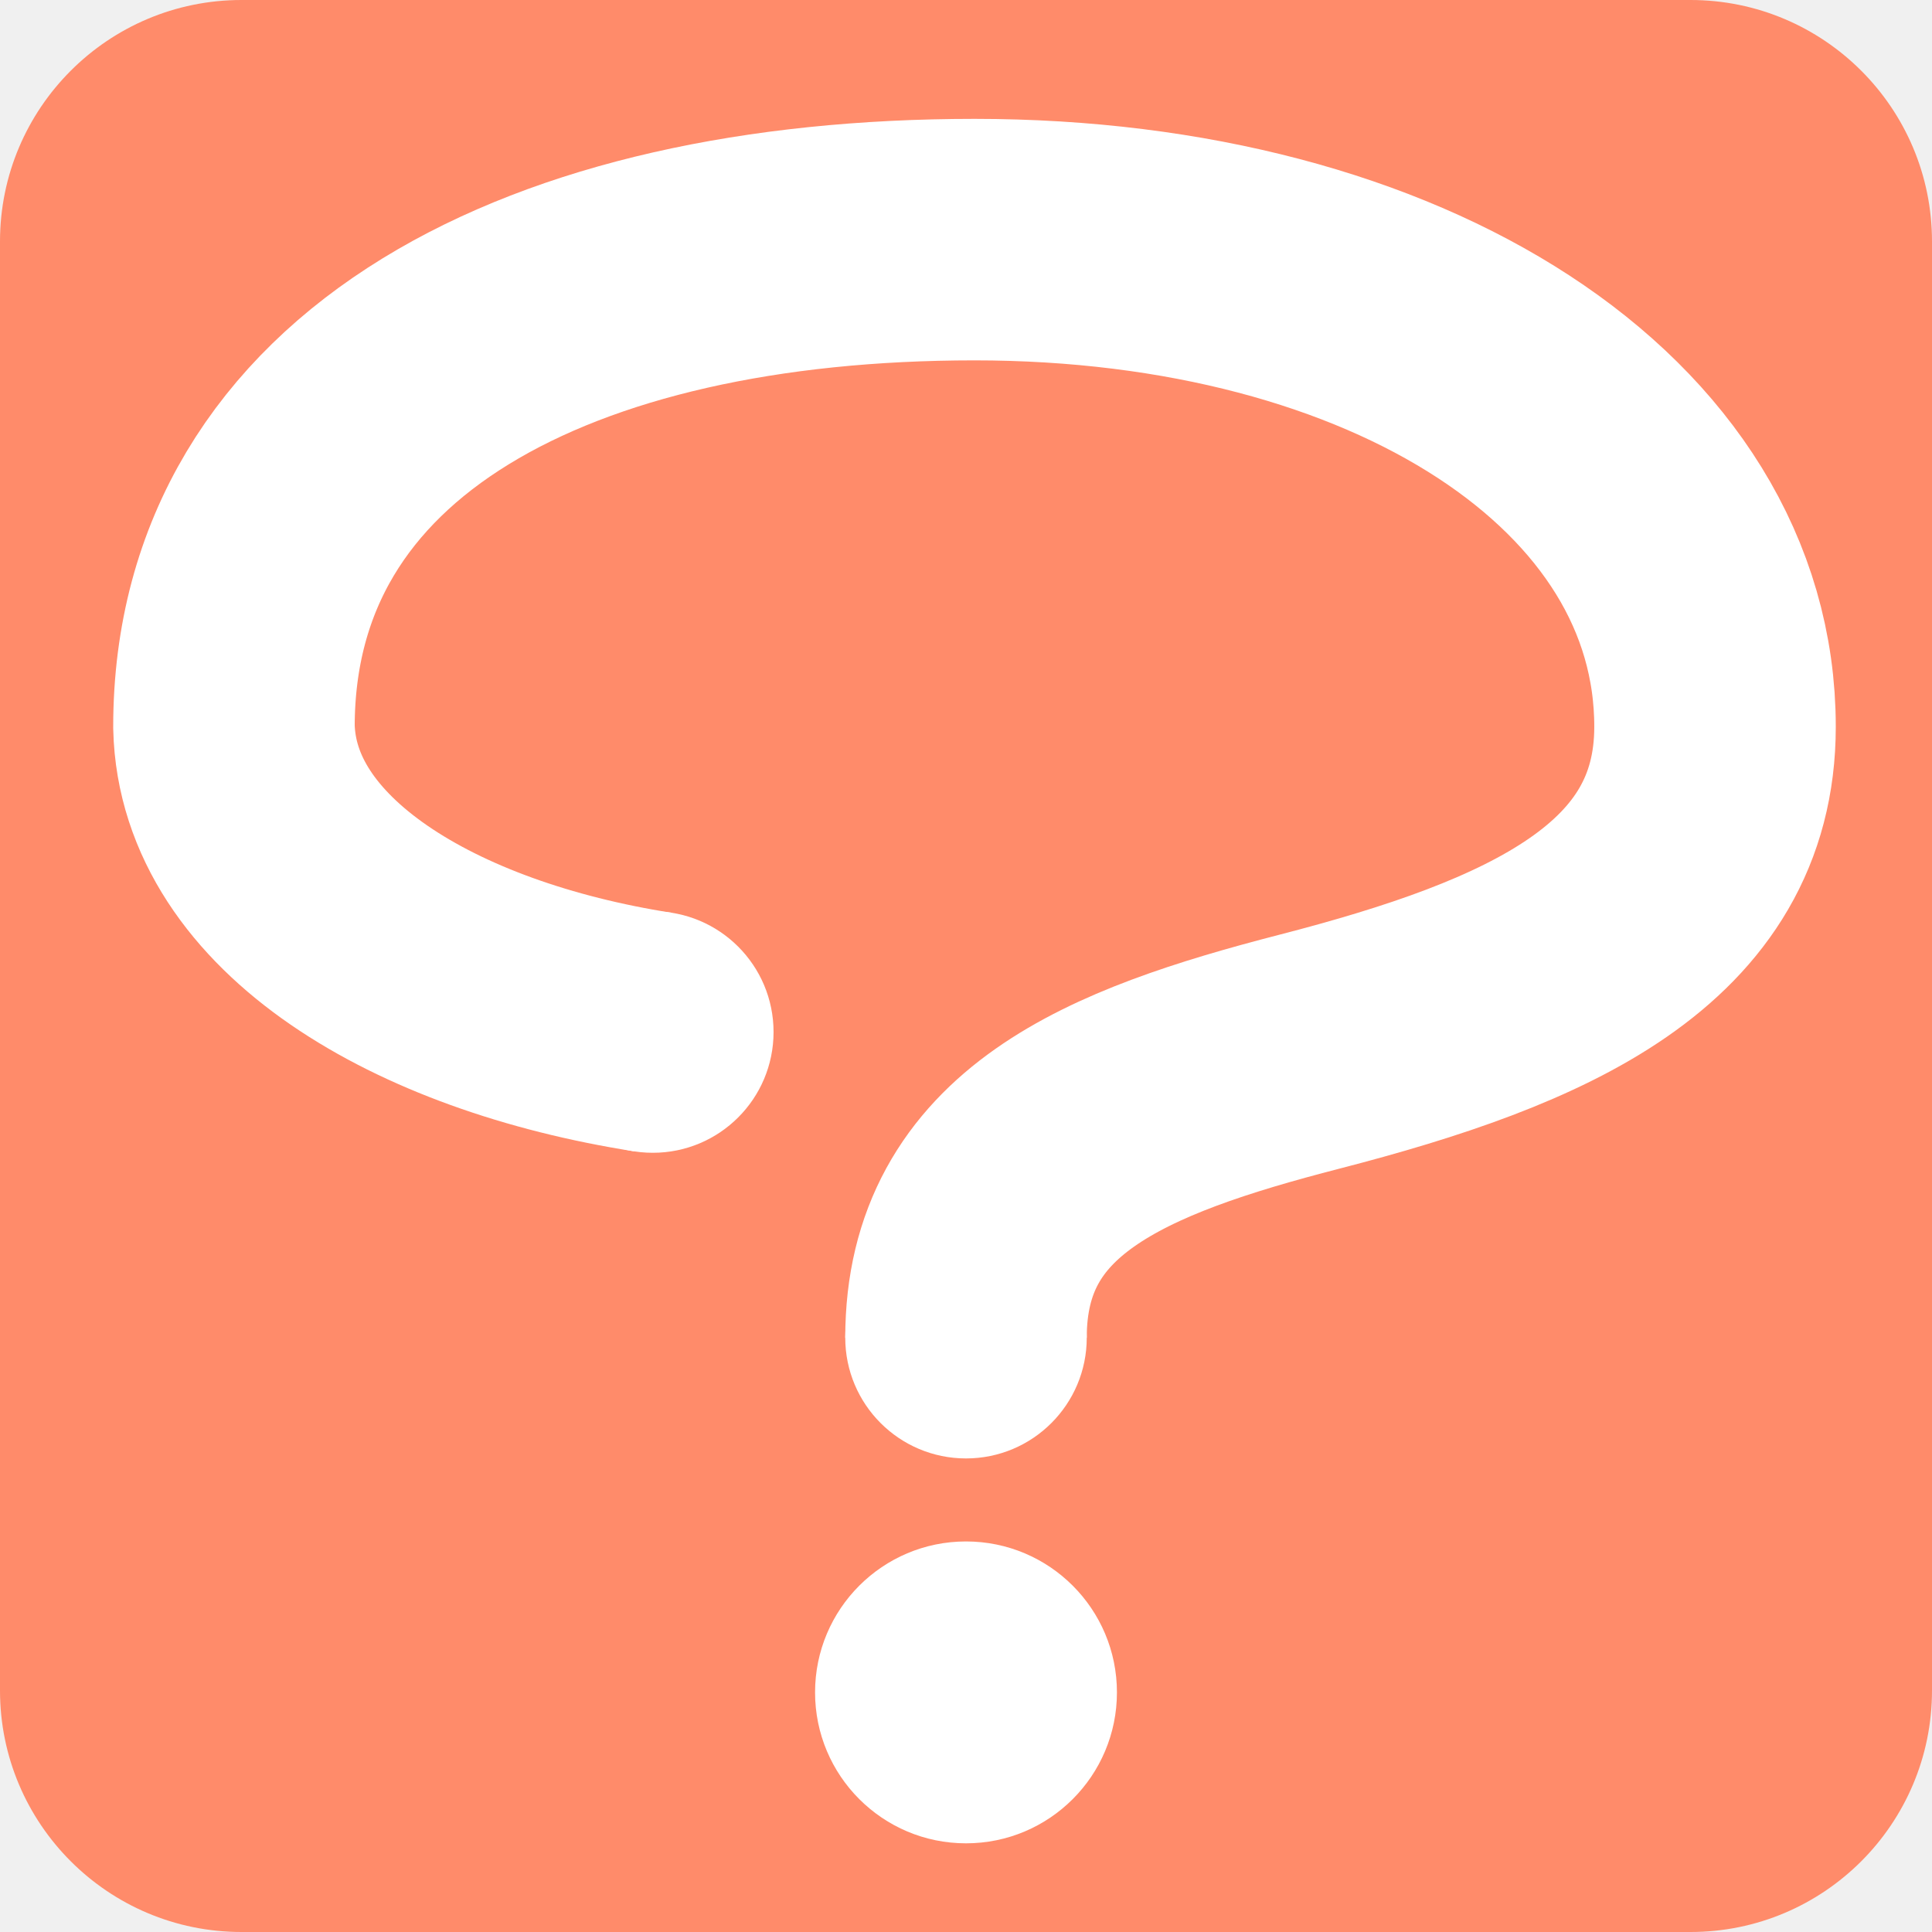
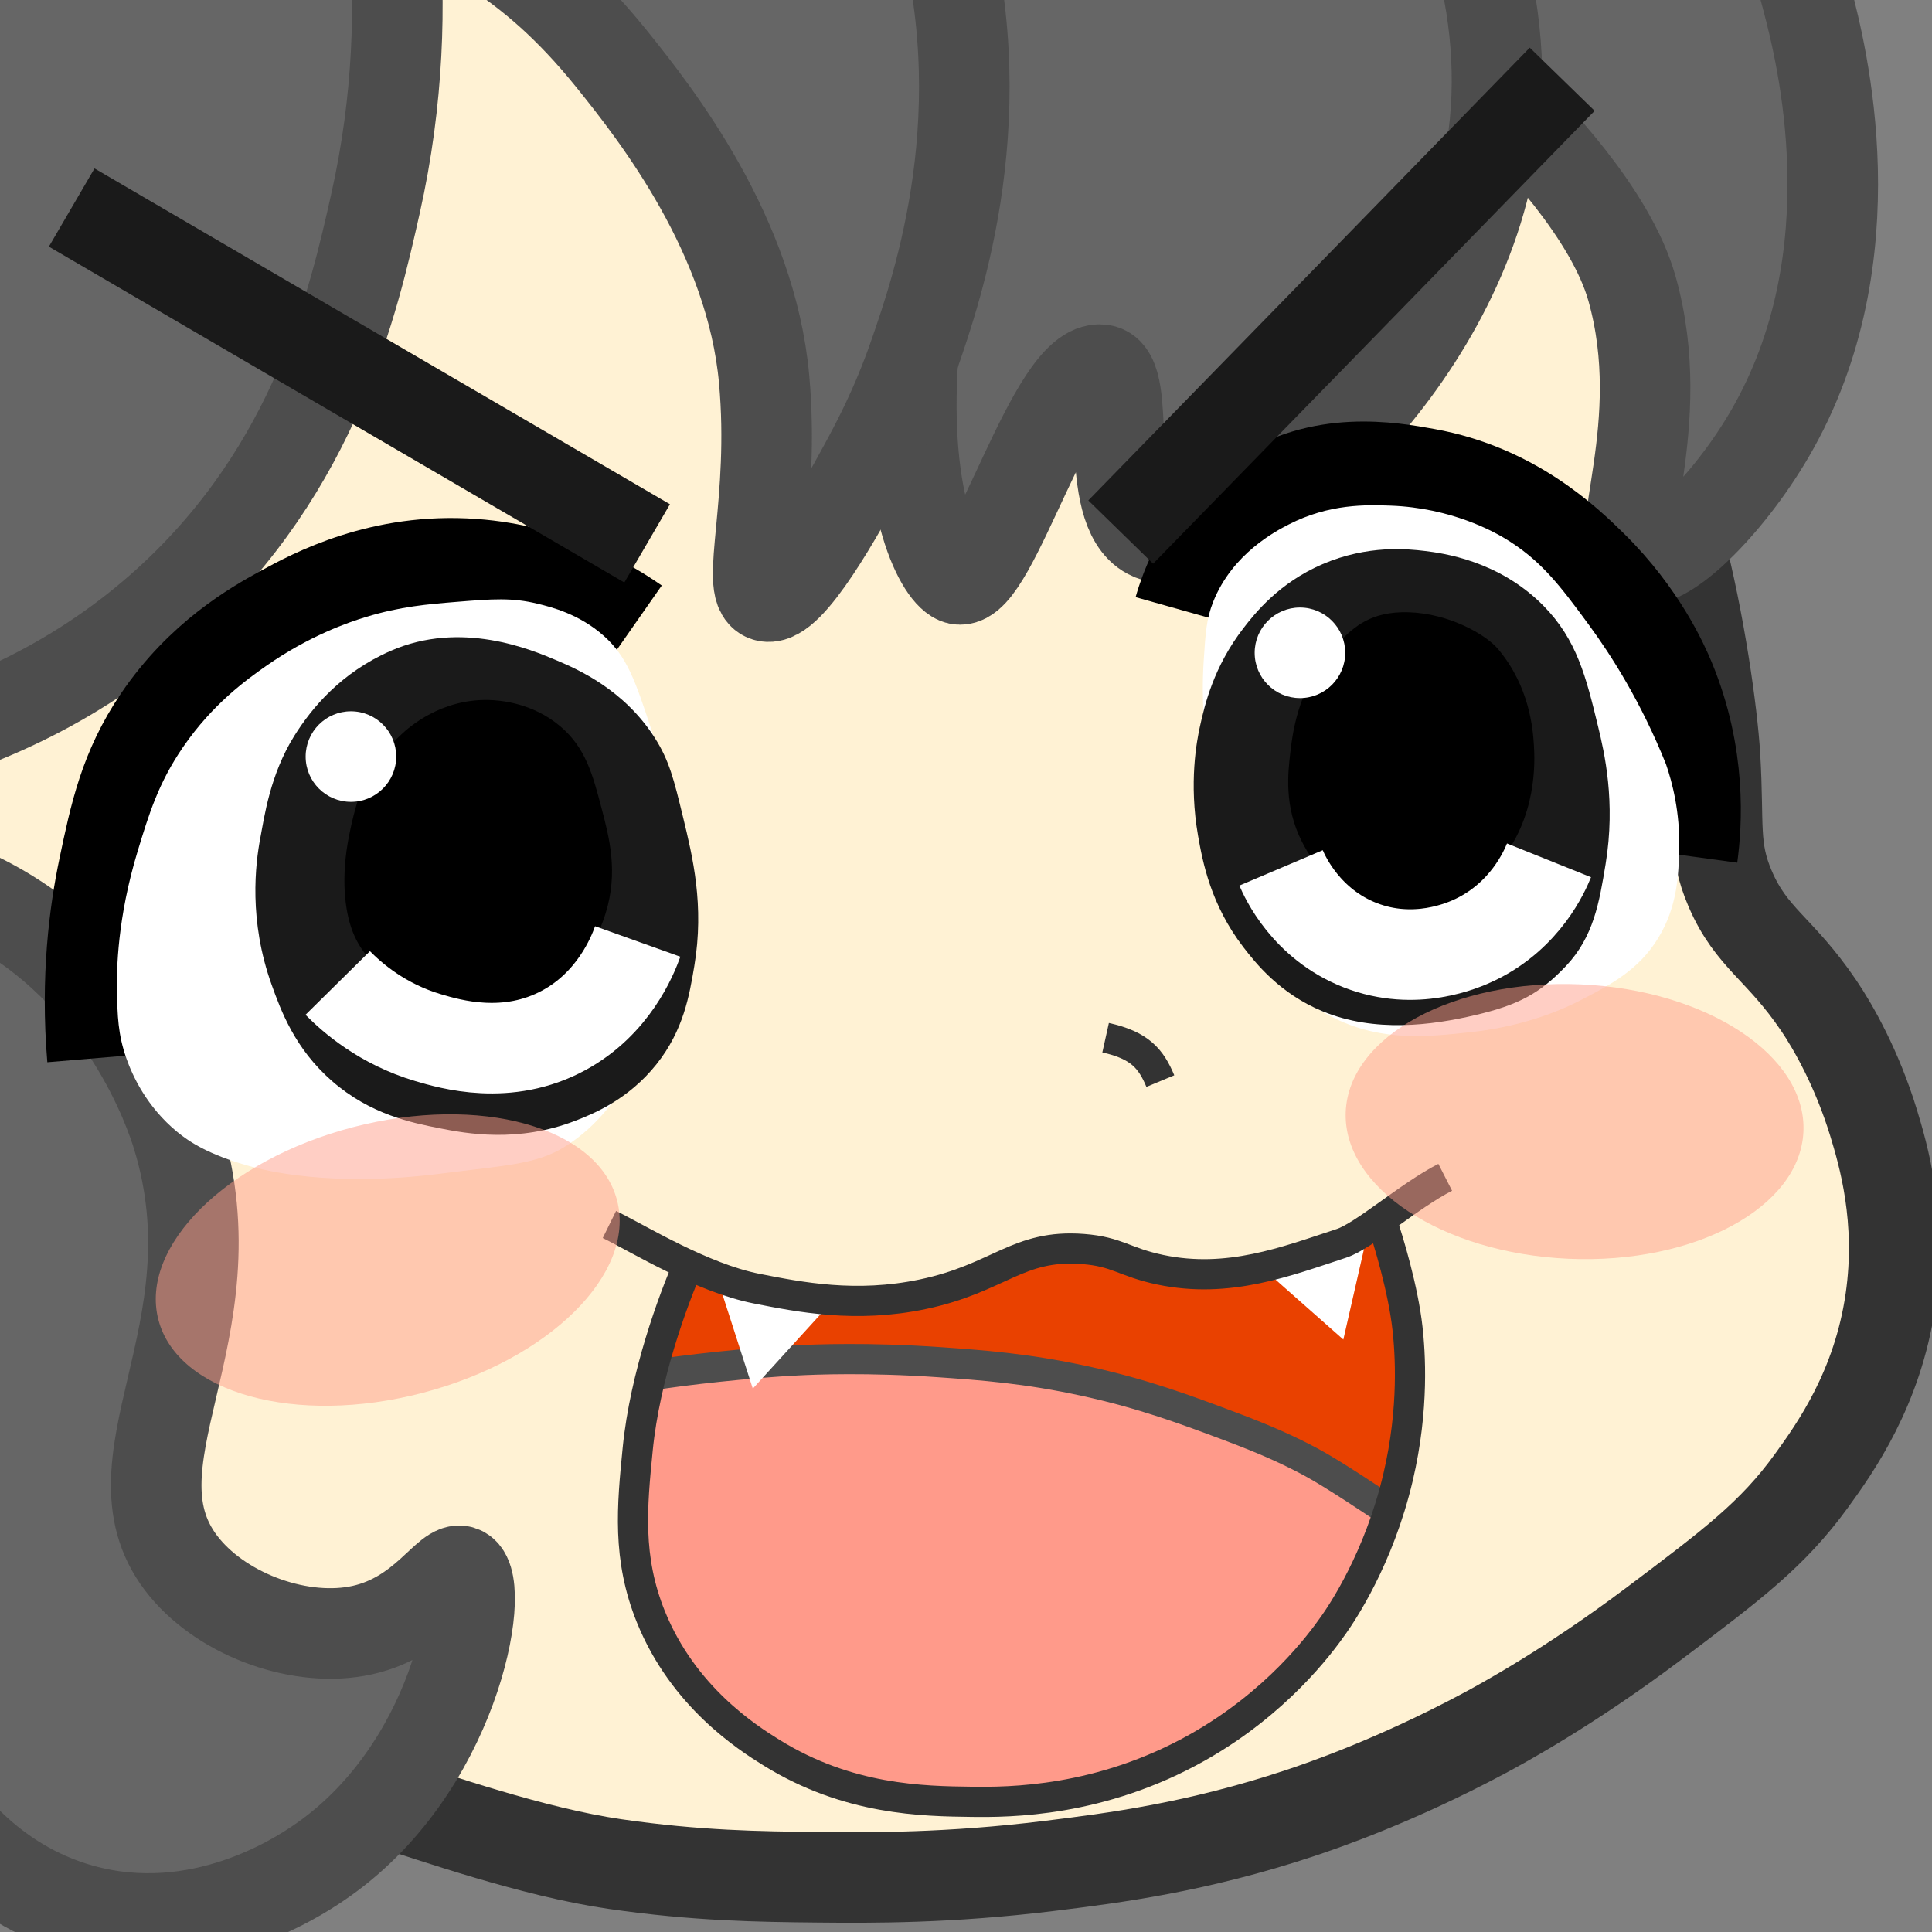
<svg xmlns="http://www.w3.org/2000/svg" viewBox="0 0 1024 1024">
  <defs>
    <style>
      .cls-1 {
        fill: #fff;
      }

      .cls-2 {
-         fill: none;
-         stroke: #fff;
+         fill: #fff2d4;
+       }
+ 
+       .cls-2, .cls-3, .cls-4, .cls-5, .cls-6, .cls-7, .cls-8, .cls-9 {
        stroke-miterlimit: 10;
-         stroke-width: 128px;
+       }
+ 
+       .cls-2, .cls-3, .cls-4, .cls-5, .cls-7, .cls-9 {
+         stroke-width: 48px;
+       }
+ 
+       .cls-2, .cls-8 {
+         stroke: #333;
      }

      .cls-3 {
-         fill: #ff8b6a;
+         fill: #666;
+       }
+ 
+       .cls-3, .cls-4, .cls-6 {
+         stroke: #4d4d4d;
+       }
+ 
+       .cls-10 {
+         fill: #e94100;
+       }
+ 
+       .cls-4 {
+         fill: gray;
+       }
+ 
+       .cls-5 {
+         stroke: #1a1a1a;
+       }
+ 
+       .cls-5, .cls-6, .cls-7, .cls-8, .cls-9 {
+         fill: none;
+       }
+ 
+       .cls-6, .cls-8 {
+         stroke-width: 16px;
+       }
+ 
+       .cls-11 {
+         fill: #ff9d8a;
+         opacity: .5;
+       }
+ 
+       .cls-7 {
+         stroke: #fff;
+       }
+ 
+       .cls-12 {
+         fill: #1a1a1a;
+       }
+ 
+       .cls-9 {
+         stroke: #000;
+       }
+ 
+       .cls-13 {
+         fill: #ff9a8a;
      }
    </style>
  </defs>
-   <g id="_图层_1" data-name="图层 1">
-     <rect class="cls-3" width="1024" height="1024" rx="128" ry="128" />
+   <g id="_背景" data-name="背景">
+     <rect class="cls-4" x="-222" y="-140" width="1409" height="1292" />
  </g>
-   <g id="_图层_2" data-name="图层 2">
-     <circle class="cls-1" cx="512" cy="897" r="80" />
-     <path class="cls-2" d="m346,547c-121-19-220-78-222-161.76,0-172.16,168.21-258.24,392.5-258.24s392.53,107.6,392.5,258.24c-.02,99.66-93.75,140.87-214.94,172.16-103.06,26.6-182.06,58.6-182.06,151.6" />
-     <circle class="cls-1" cx="346" cy="547" r="64" />
-     <circle class="cls-1" cx="512" cy="709" r="64" />
+   <g id="_脸" data-name="脸">
+     <path class="cls-2" d="m-88,869l292,86c25.71,8.12,78.48,26.7,122,33,43.18,6.25,76.19,6.69,108,7,28.1.27,68.86.53,122-6,34.63-4.25,78.28-9.85,133-28,12.29-4.08,50.52-17.2,97-42,9.64-5.14,45.73-24.71,90-58,42.29-31.81,63.44-47.71,84-76,12.85-17.68,35.23-49.23,42-96,6.23-43-3.87-77.24-9-94-8.73-28.5-21.17-50.45-29-62-20.7-30.55-35.66-35.53-47-62-9.26-21.61-5.83-33.54-8-70-1.38-23.14-8.08-71.17-19-113l-7-382-1040,13,69,950Z" />
+   </g>
+   <g id="_头发" data-name="头发">
+     <path class="cls-3" d="m-68,844c-.95,14.99-1.8,59.27,27,103,8.78,13.33,34.56,51.22,84,65,62.81,17.5,115.21-17.47,125-24,73.45-49.02,89.66-147.5,77-155-7.26-4.3-19.99,23.7-53,31-31.9,7.05-72.75-7.44-94-33-45.34-54.53,28.35-123.57-4-229-3.43-11.18-27.95-86.87-103-125-82.74-42.03-166.96-7.94-181-2" />
+     <path class="cls-3" d="m-150,408c33.84-.1,146.31-4.75,239-89,78.69-71.52,98.52-159.87,110-211,24.97-111.23,3.93-203.94-10-250l-275.53-14" />
+     <path class="cls-3" d="m888-140c43.78,55.89,61.88,108.71,70,140,7.06,27.22,35.11,135.39-20,230-22.36,38.38-57.17,72.42-70,66-15.1-7.56,17.37-70.62-3-143-11.18-39.74-52.49-82.75-72-102l-54-74" />
+     <path class="cls-3" d="m677-205c13.39,13.21,149.32,151.35,109,306-29.19,111.98-142.36,200.29-177,182-25.28-13.35-8.41-84.56-25-87-26-3.83-57.79,114.92-76,111-8.2-1.77-29.84-37.26-24-119l-40-269" />
+     <path class="cls-3" d="m206-62c38,28,72,36,118,93,24.37,30.2,74.09,93.84,81,170,5.9,65.02-10.4,111.35,1,115,12.29,3.93,40.13-47.08,51-67,7.11-13.03,17.79-32.81,27.41-60.54,12.53-36.11,45.31-130.57,12.59-239.46-7.46-24.83-22.2-63.28-53-105" />
+   </g>
+   <g id="_眼睛" data-name="眼睛">
+     <g id="_睫毛" data-name="睫毛">
+       <path class="cls-9" d="m49,561c-3.6-42.83,1.09-77.56,6-101,5.88-28.08,10.97-52.37,29-79,22.47-33.18,51.04-49.32,65-57,17.06-9.38,53.06-28.56,102-25,41.41,3.01,71.42,20.81,86,31" />
+       <path class="cls-9" d="m625,323c2.99-10.62,12.74-39.72,41-59,33.87-23.11,71.24-16.38,90-13,45.92,8.27,74.63,35.82,88,49,26.04,25.67,37.69,52.05,41,60,16.88,40.58,14.32,76.96,12,94" />
+     </g>
+     <g id="_眼白" data-name="眼白">
+       <path class="cls-1" d="m62,525c.24,13.21.51,23.27,5,36,3.16,8.96,10.62,25.55,27,39,6.15,5.05,16.3,11.91,38,18,8.02,2.25,43.02,11.53,102,4,33.1-4.23,50.14-4.82,65-14,18.78-11.6,28.86-27.55,38-42,6.58-10.41,19.43-31.19,24-61,2.99-19.53,1-33.68-3-62-3.89-27.59-9.72-47.02-13-57-8.29-25.22-12.69-38.06-25-49-13.1-11.64-27.95-15.28-35-17-13.57-3.32-23.83-2.57-43-1-15.39,1.26-29.66,2.43-48,8-9.06,2.75-30.03,9.9-53,26-10.25,7.19-28.25,20.05-44,43-13.05,19.02-18.07,35.51-24,55-10.89,35.8-11.2,63.18-11,74Z" />
+       <path class="cls-1" d="m883,405c3.32,9.63,7.49,25.37,7,45-.33,13.15-.76,30.14-11,47-10.39,17.11-25.26,24.83-41,33-6.47,3.36-27.41,13.65-58,17-22.9,2.51-46.81,5.13-72-7-35.69-17.19-49.92-52.43-55-65-4.16-10.31-6.78-29.21-12-67-2.59-18.74-4.4-36.28-3-58,.95-14.65,1.42-21.98,5-31,10.17-25.64,33.37-37.59,40-41,21.64-11.14,41.49-10.44,54-10,32.47,1.14,55.22,14.17,60,17,19.46,11.54,29.73,25.21,45,46,11.99,16.32,27.69,40.87,41,74Z" />
+     </g>
+     <g id="_虹膜" data-name="虹膜">
+       <path class="cls-12" d="m295,350c11.35,4.81,35.7,15.49,52,41,7.74,12.11,10.16,22.08,15,42,5.17,21.3,11.39,46.89,6,79-2.62,15.63-5.71,34.02-20,52-15.03,18.91-33.77,26.43-43,30-30.55,11.82-57.69,6.83-72,4-14.71-2.91-36.59-7.23-57-25-19.86-17.29-27.18-37.63-32-51-12.3-34.14-8.65-64.09-6-78,2.12-11.09,5.11-33.39,18-54,9.34-14.93,24.84-33.52,51-45,37.41-16.42,74.57-.69,88,5Z" />
+       <path class="cls-12" d="m701,299c-23.14,9.95-35.84,26.01-42,34-15.81,20.51-20.5,40.67-23,52-1.69,7.64-5.94,29.83-1,58,2.42,13.76,6.68,36.48,24,59,6.4,8.32,19.26,24.63,42,34,27.65,11.4,57.77,7.47,81,2,22.35-5.27,34-11.19,48-26,14.67-15.52,17.66-33.72,21-54,5.43-33.03-.65-59.2-4-73-6.33-26.05-11.16-45.92-29-64-23.56-23.86-53.25-27.84-63-29-8.78-1.05-30.01-3.31-54,7Z" />
+     </g>
+     <g id="_瞳孔" data-name="瞳孔">
+       <path d="m684,398c-1.4,11.71-3.49,29.25,6,48,2.59,5.11,10.34,19.9,28,29,5.16,2.66,22.85,10.85,44,5,17.07-4.73,26.88-15.97,32-22,20.94-24.68,19.51-54.82,19-63-.54-8.64-2.26-31.07-19-51-6.41-7.64-26-18.91-47.5-19.5-20.04-.55-28.67,7.82-36.5,15.5-21.61,21.2-24.8,47.97-26,58Z" />
+       <path d="m185,443c-4.32,21.7-2.48,39.56,2,51,8.8,22.47,32.99,31.41,40,34,18.15,6.71,33.68,4.68,38,4,6.13-.96,24.77-4.15,40-20,10.51-10.94,14.31-22.61,16-28,6.77-21.6,1.92-40.07-2-55-4.85-18.48-8.55-32.59-22-44-14.76-12.53-31.89-13.85-38-14-25.33-.61-42.34,14.56-46,18-14.58,13.72-21.81,22.92-28,54Z" />
+     </g>
+     <g id="_高光" data-name="高光">
+       <path class="cls-7" d="m679,460c2,4.71,13.22,29.79,42,41,29.05,11.31,54.51.13,61-3,26.54-12.81,36.71-36.3,39-42" />
+       <path class="cls-7" d="m179,521c7.62,7.72,23.58,21.78,48,29,11.59,3.43,41.95,12.41,72-4,26.09-14.24,36.13-38.98,39-47" />
+       <circle class="cls-1" cx="186" cy="401" r="24" />
+       <circle class="cls-1" cx="689" cy="346" r="24" />
+     </g>
+   </g>
+   <g id="_眉毛" data-name="眉毛">
+     <path class="cls-5" d="m38,110c7.59,4.43,74.49,43.52,149,87,77.99,45.52,147.68,86.15,156,91" />
+     <path class="cls-5" d="m828,42c-28.79,29.57-85.19,87.45-114,117-31.35,32.16-88.63,90.86-120,123" />
+   </g>
+   <g id="_嘴" data-name="嘴">
+     <g id="_填色" data-name="填色">
+       <g>
+         <path class="cls-10" d="m746,704c1.37,12.33,3.66,42.19-5,79-1.49,6.32-3.17,12.33-4.99,18h-.01c-6.81-4.65-29.27-19.71-41-26-11.77-6.31-23.93-11.85-43-19-23.58-8.84-45.9-17.22-77-24-31.07-6.78-54.72-8.44-77-10-37.94-2.66-66.55-1.42-75-1-25.84,1.29-60.15,5.09-77.98,8,6.06-24.28,14.3-45.93,19.79-58.55,11.78,5.4,24.32,10.21,36.19,12.55,22.92,4.53,52.66,10.4,88,3,40.78-8.54,50.37-26.66,85-24,18.37,1.41,21.83,6.98,41,11,36.11,7.57,66.82-4.43,96-14,5.26-1.73,12.75-6.74,21.11-12.66,4.13,12.07,11.65,37.48,13.89,57.66Z" />
+         <path class="cls-13" d="m736,801h.01c-10.57,33.11-25.38,54.8-29.01,60-7.63,10.93-30.53,41.54-72,65-51.74,29.26-100.32,29.25-120,29-25.88-.33-65.36-.84-106-26-12.96-8.02-46.84-29.65-64-72-12.7-31.35-10-58.65-7-89,1.3-13.11,3.87-26.41,7.02-39,17.83-2.91,52.14-6.71,77.98-8,8.45-.42,37.06-1.66,75,1,22.28,1.56,45.93,3.22,77,10,31.1,6.78,53.42,15.16,77,24,19.07,7.15,31.23,12.69,43,19,11.73,6.29,34.19,21.35,41,26Z" />
+       </g>
+     </g>
+     <path class="cls-6" d="m345,729c17.82-2.91,52.15-6.71,78-8,8.45-.42,37.06-1.66,75,1,22.28,1.56,45.93,3.22,77,10,31.1,6.78,53.42,15.16,77,24,19.07,7.15,31.23,12.69,43,19,11.73,6.29,34.19,21.35,41,26" />
+     <g id="_虎牙" data-name="虎牙">
+       <polygon class="cls-1" points="380 677 440 691 399 736 380 677" />
+       <polygon class="cls-1" points="669 672 712 710 725 653 669 672" />
+     </g>
+     <path class="cls-8" d="m365,670c-8.29,18.99-23.17,59.3-27,98-3,30.35-5.7,57.65,7,89,17.16,42.35,51.04,63.98,64,72,40.64,25.16,80.12,25.67,106,26,19.68.25,68.26.26,120-29,41.47-23.46,64.37-54.07,72-65,4.25-6.09,23.84-34.81,34-78,8.66-36.81,6.37-66.67,5-79-2.26-20.37-9.9-46.07-14-58" />
+     <path class="cls-8" d="m323,649c15.94,7.84,49,28.27,78,34,22.92,4.53,52.66,10.4,88,3,40.78-8.54,50.37-26.66,85-24,18.37,1.41,21.83,6.98,41,11,36.11,7.57,66.82-4.43,96-14,12.06-3.96,35.78-25.2,55-35" />
+   </g>
+   <g id="_鼻子" data-name="鼻子">
+     <path class="cls-8" d="m586,550c18,4,24,11,29,23" />
+   </g>
+   <g id="_红晕" data-name="红晕">
+     <ellipse class="cls-11" cx="834.53" cy="594.43" rx="72.79" ry="121.41" transform="translate(204.3 1402.26) rotate(-87.5)" />
+     <ellipse class="cls-11" cx="205.49" cy="667.86" rx="125.6" ry="72.79" transform="translate(-161.7 73.35) rotate(-14.6)" />
  </g>
</svg>
